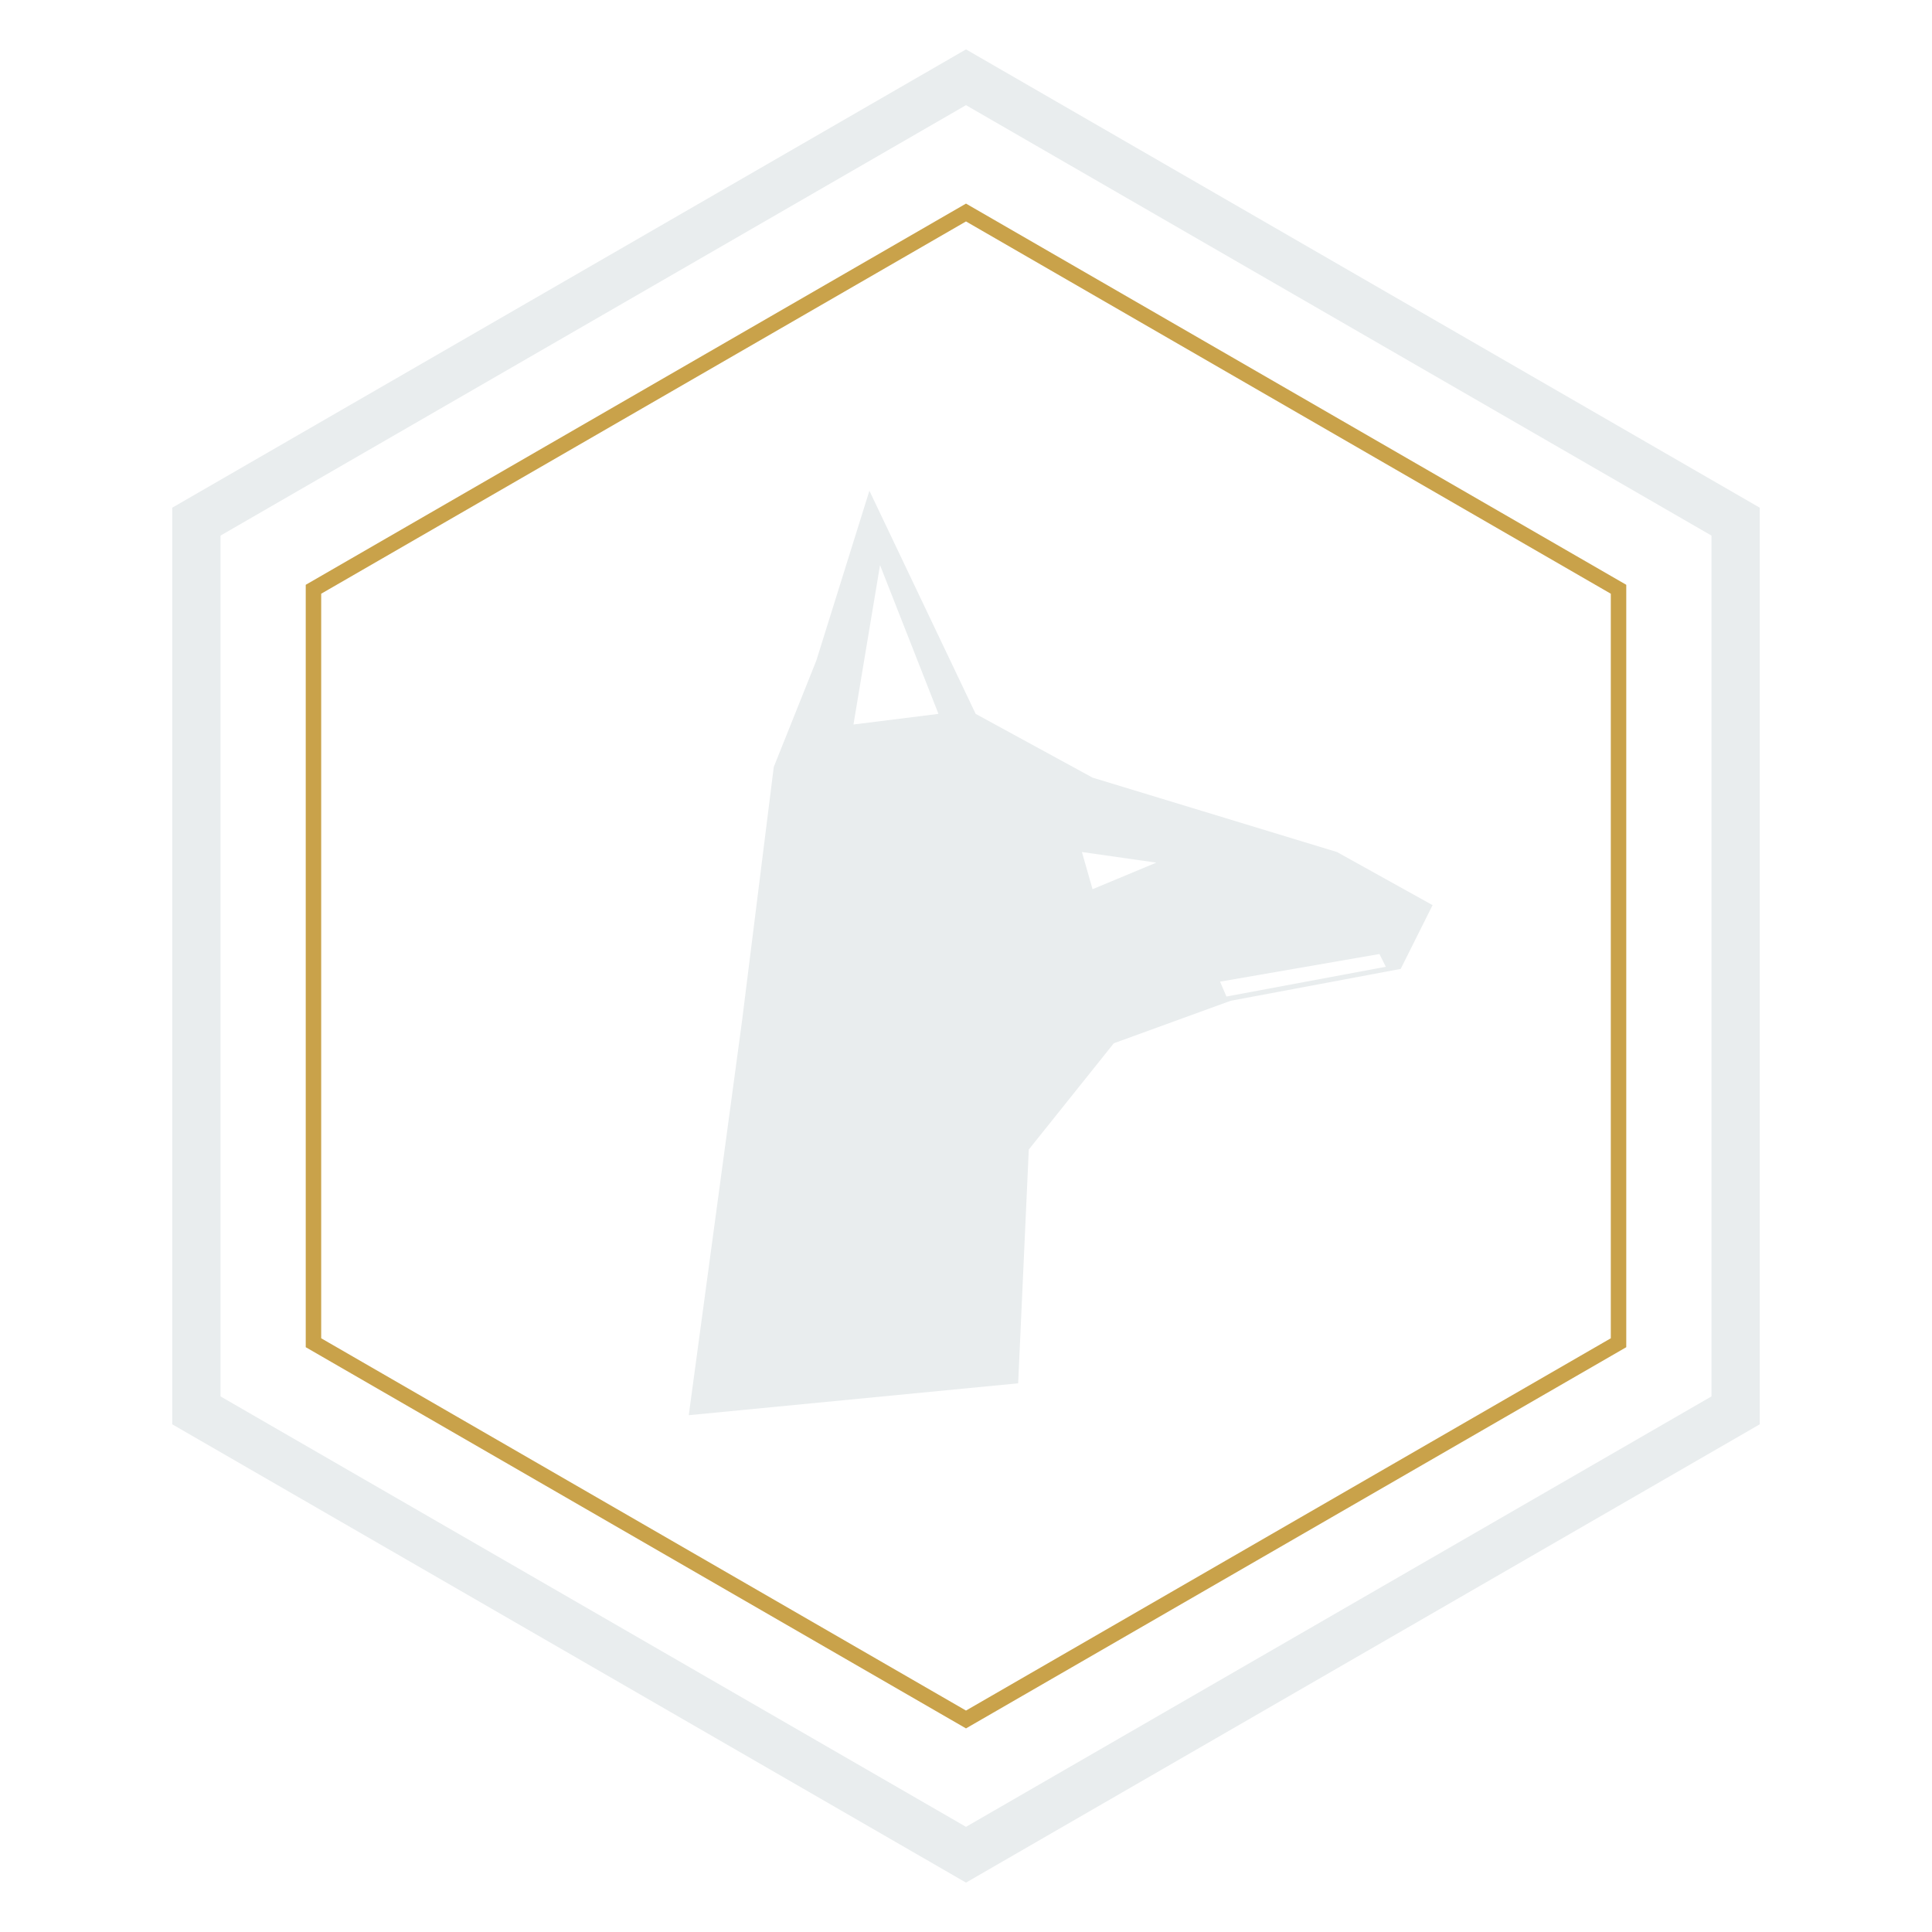
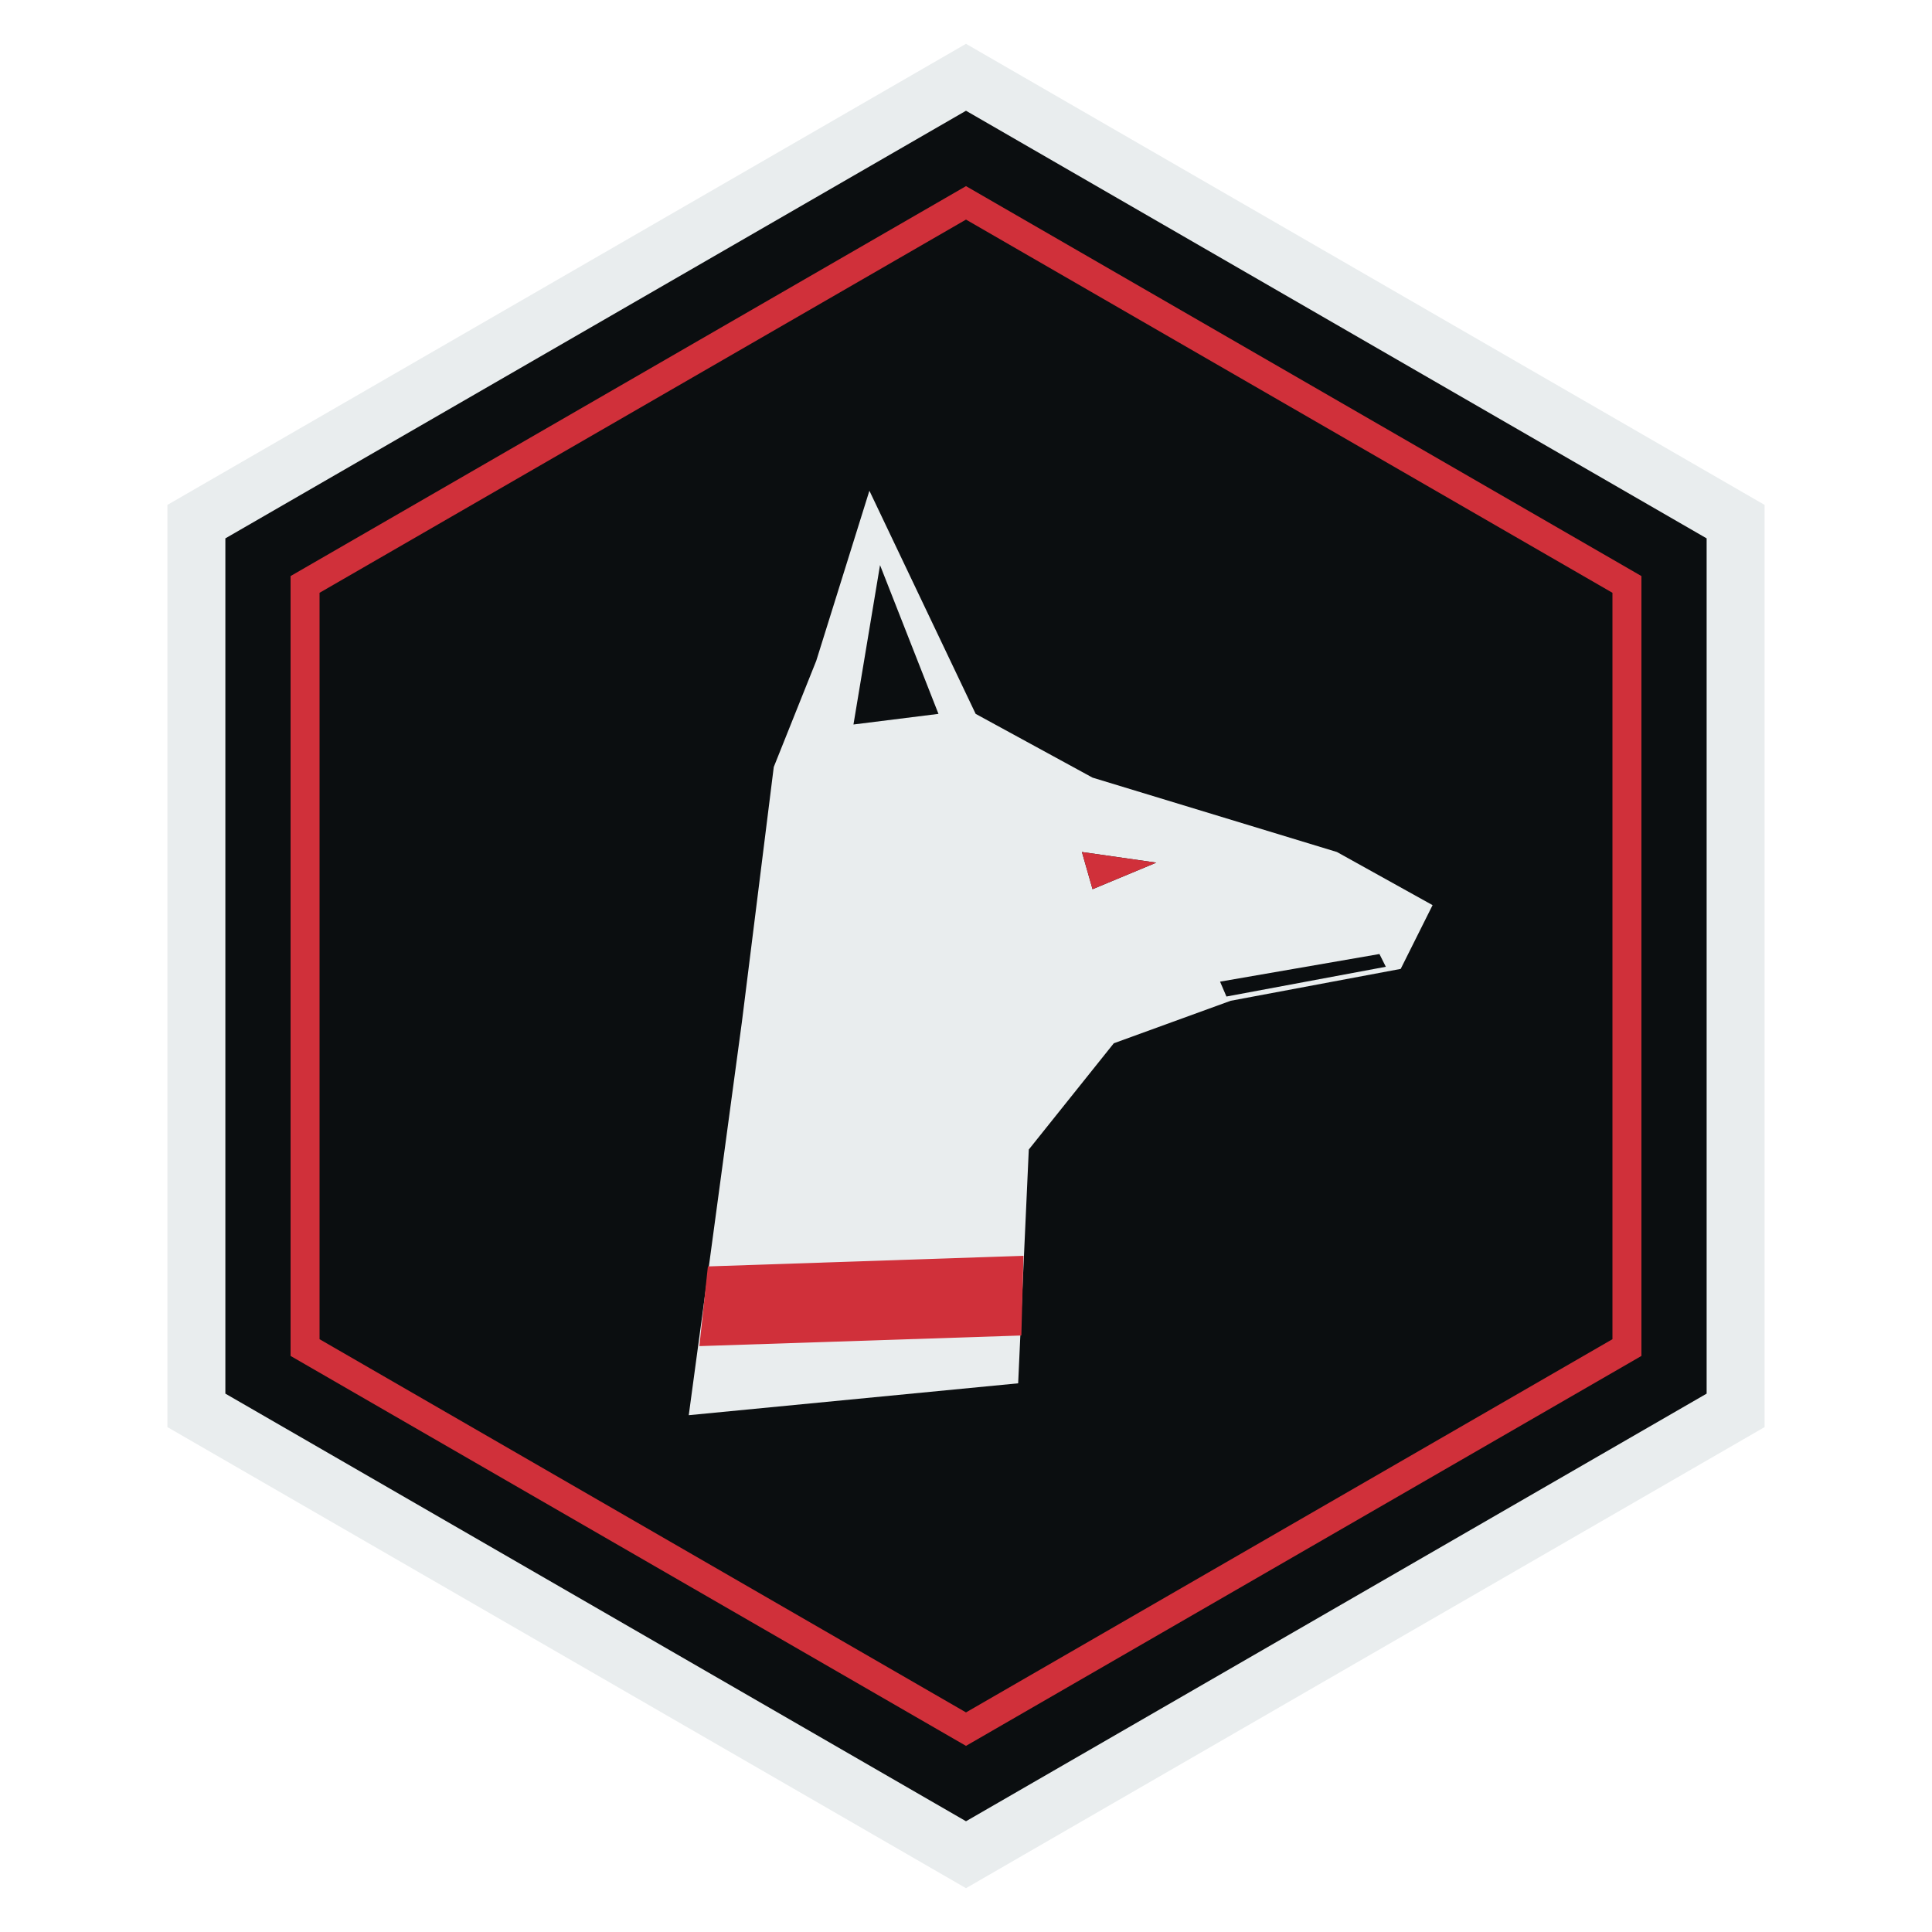
<svg xmlns="http://www.w3.org/2000/svg" viewBox="0 0 200 200" width="200" height="200" role="img" aria-label="Hound Protocol">
-   <polygon points="100.00,8.00 179.67,54.00 179.67,146.00 100.00,192.00 20.33,146.00 20.33,54.00" fill="none" stroke="#e9edee" stroke-width="5" />
-   <polygon points="100.00,22.00 167.55,61.00 167.55,139.00 100.00,178.00 32.45,139.00 32.45,61.00" fill="none" stroke="#c9a24a" stroke-width="1.6" />
+   <polygon points="100.00,8.00 179.67,54.00 179.67,146.00 100.00,192.00 20.33,146.00 20.33,54.00" fill="#0b0e10" />
+   <polygon points="100.00,8.00 179.67,54.00 179.67,146.00 100.00,192.00 20.33,146.00 20.33,54.00" fill="none" stroke="#e9edee" stroke-width="6" />
+   <polygon points="100.00,21.00 168.42,60.50 168.42,139.50 100.00,179.00 31.58,139.50 31.58,60.50" fill="none" stroke="#d0303a" stroke-width="3" />
  <g transform="translate(46 42) scale(1.1)">
    <path d="M40 8 L50 29 L61 35 L84 42 L93 47 L90 53 L74 56 L63 60 L55 70 L54 92 L23 95 L28 58 L31 34 L35 24 Z M60 42 L67 43 L61 45.5 Z M41 15 L46.5 29 L38.5 30 Z M73 54.2 L88 51.6 L88.6 52.8 L73.6 55.6 Z" fill="#e9edee" fill-rule="evenodd" />
+     <path d="M60 42 L67 43 L61 45.5 Z" fill="#d0303a" />
+     <path d="M24.8 81 L54.5 80 L54.3 87.5 L24 88.5 Z" fill="#d0303a" />
  </g>
</svg>
